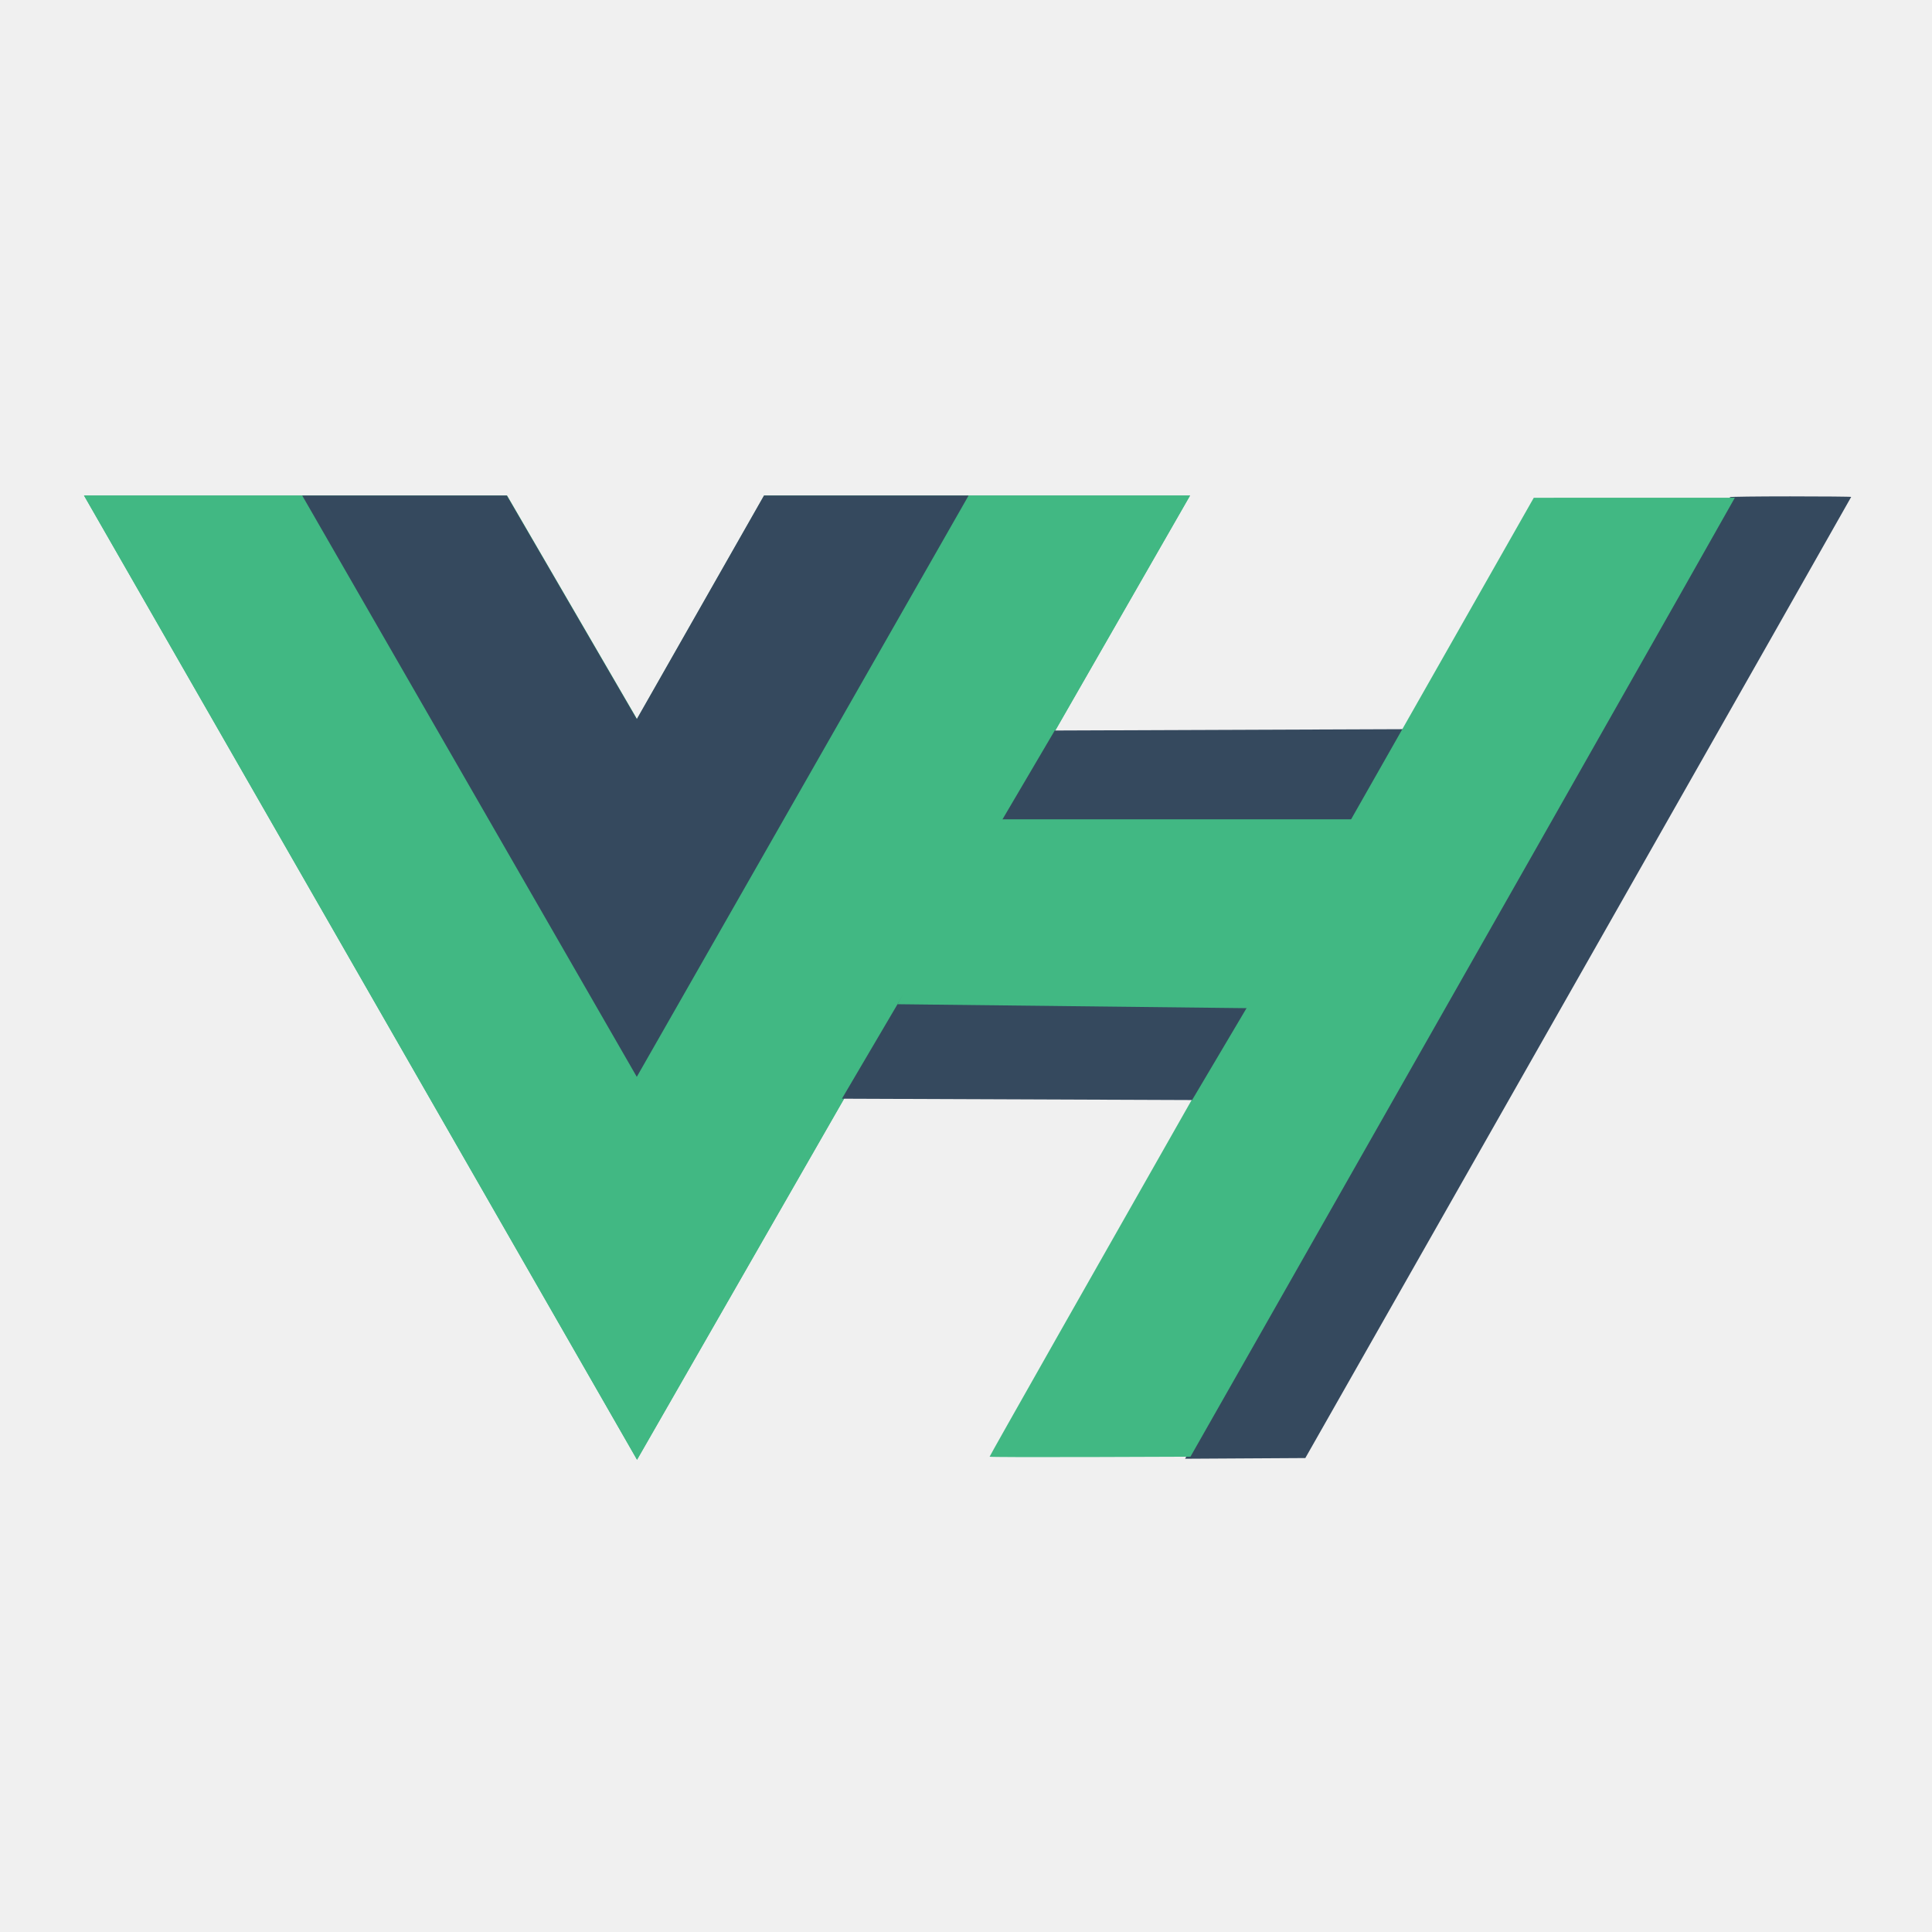
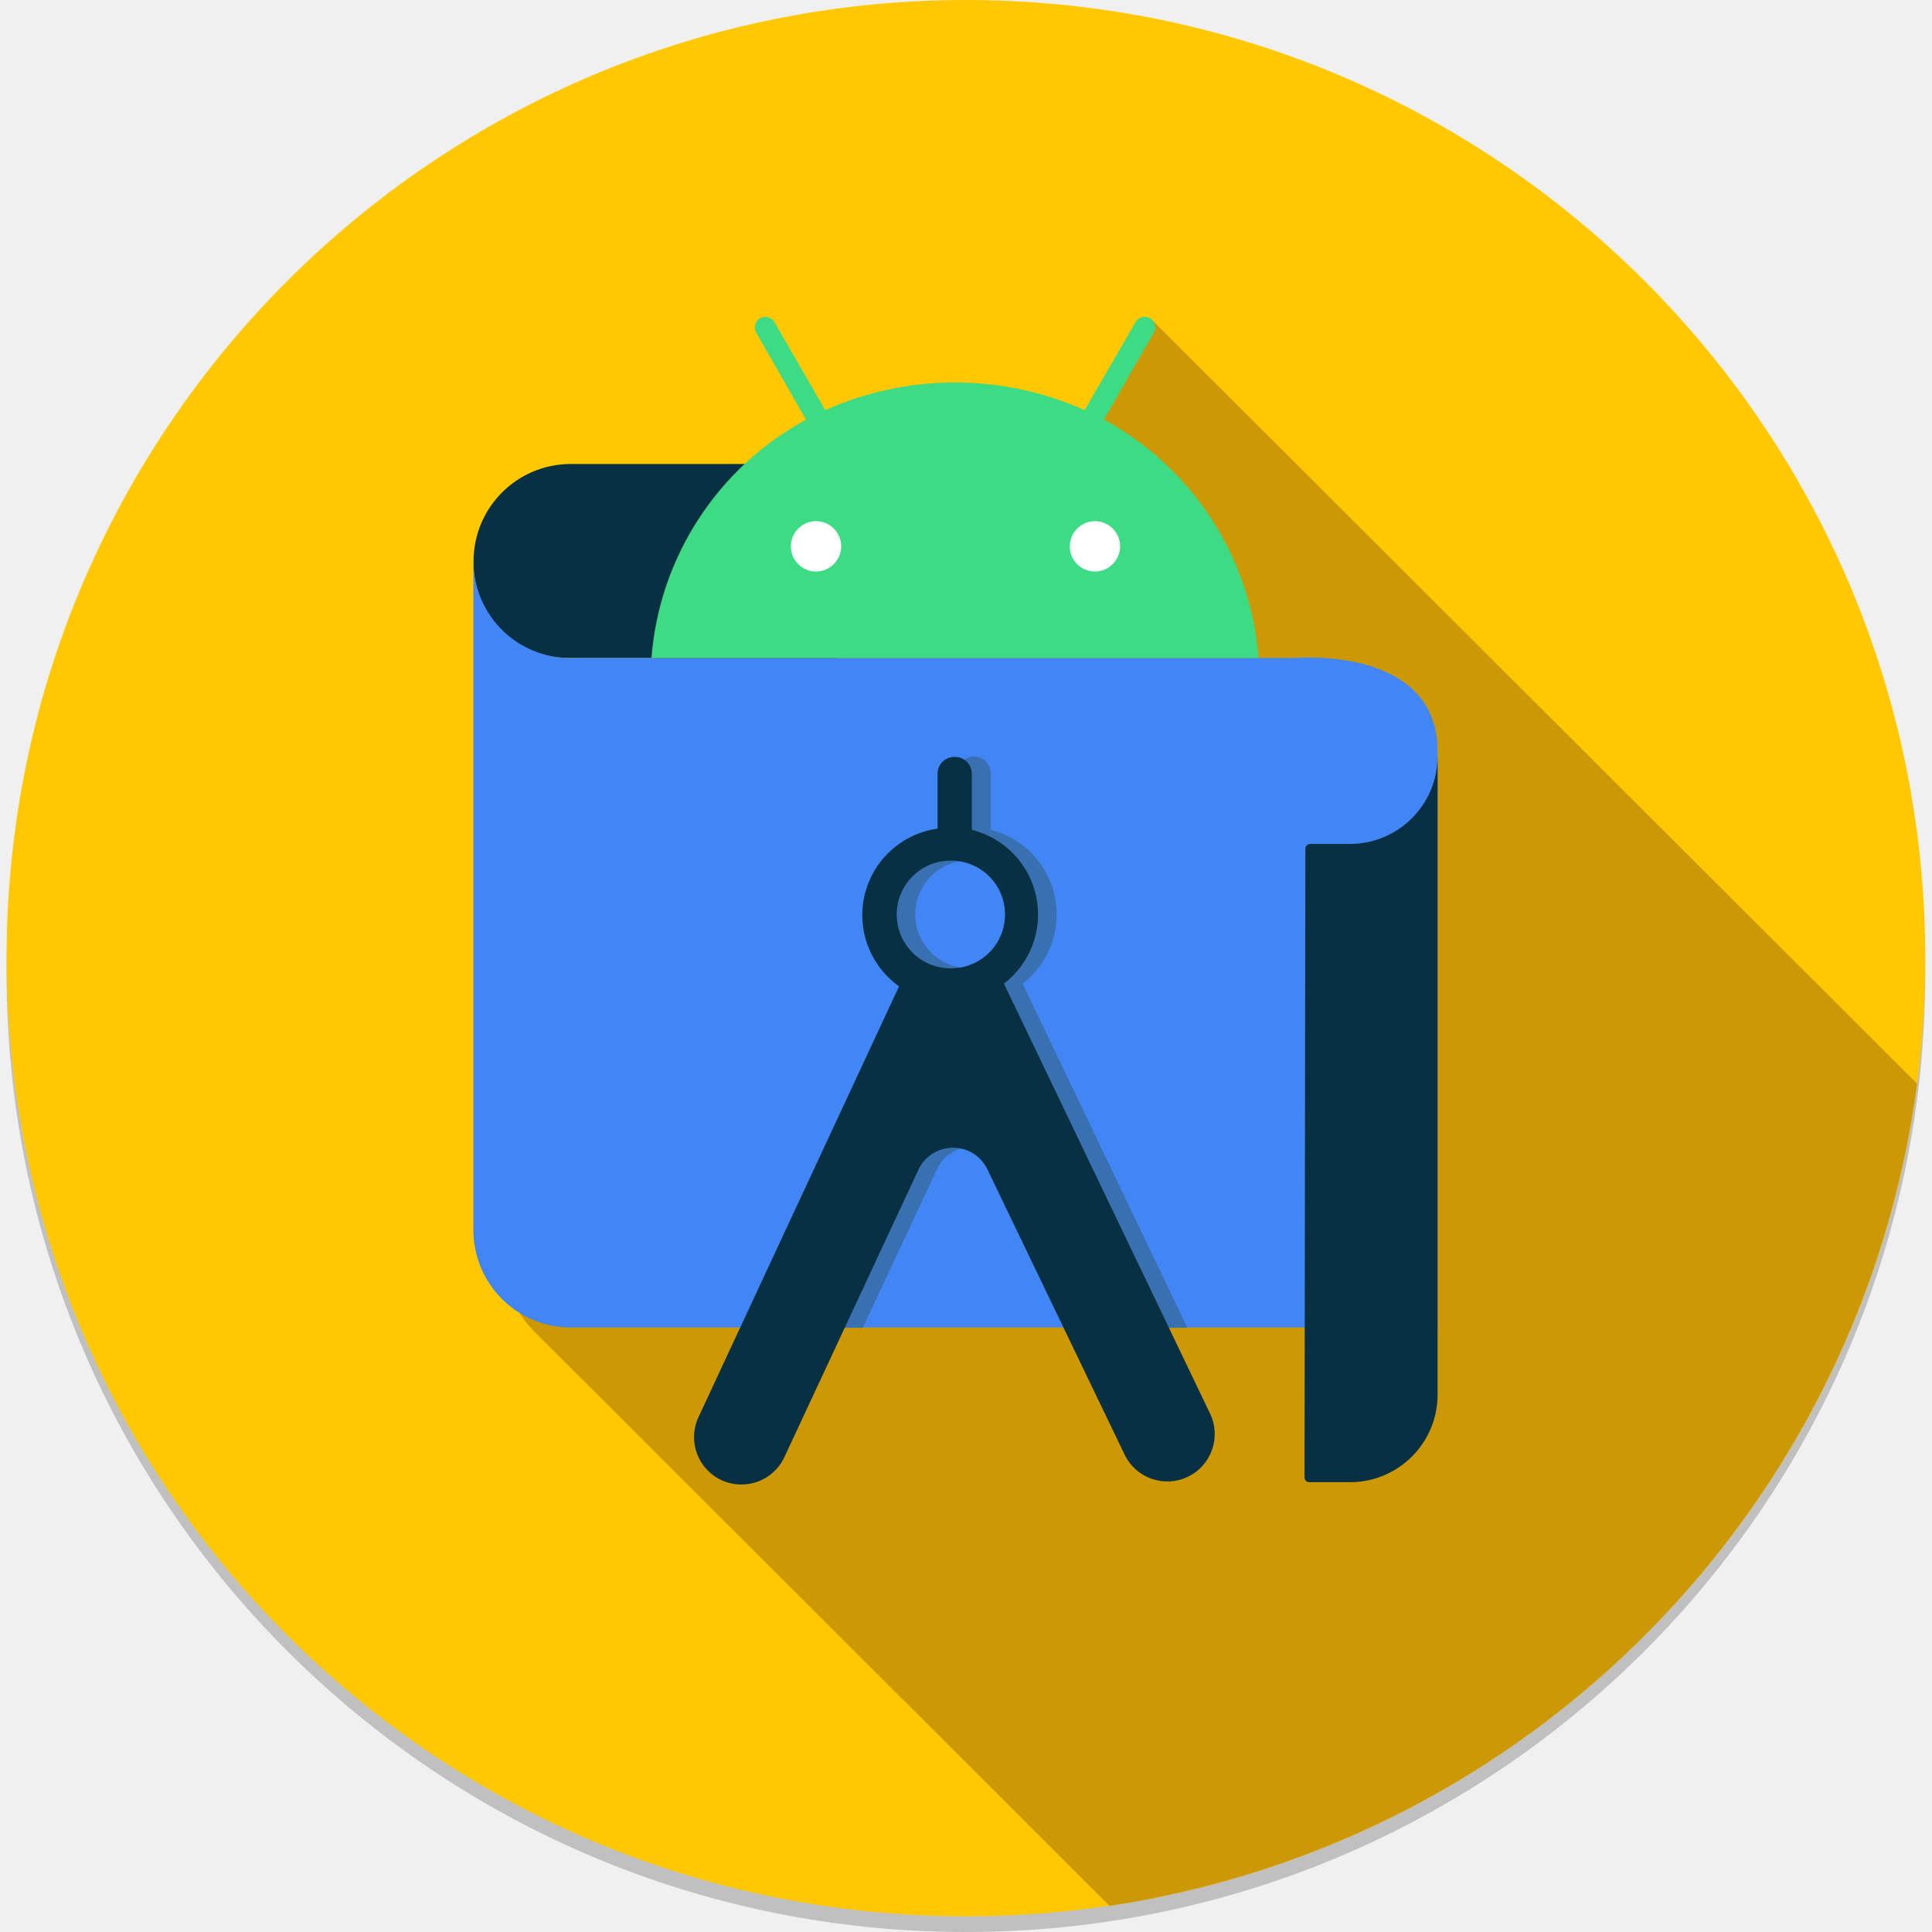
- <svg xmlns="http://www.w3.org/2000/svg" width="1200" height="1200" class="icon" viewBox="0 0 3280.944 2800">
-   <path fill="#41b883" d="M1645.332 601.004h375.675L1081.82 2238.478 142.636 601.004h718.477l220.708 379.704 216.013-379.704z" />
-   <path fill="#41b883" d="M142.636 601.004l939.185 1637.474 939.186-1637.474h-375.675l-563.51 982.484-568.208-982.484z" />
-   <path fill="#35495e" d="M513.188 601.004l568.207 987.23 563.511-987.23h-347.498l-216.013 379.704-220.708-379.704zM1607.792 1311.83l594.678 2.293 187.353-316.325-598.662 2.292zM2198.506 1909.57C2867.436 732.7 2939.502 605.426 2937.874 603.78c-.715-.723 45.303-1.314 102.262-1.314s103.562.428 103.562.951c0 .523-208.57 367.978-463.491 816.567L2216.715 2235.6l-102.1.596-102.102.596z" />
-   <path fill="#41b883" d="M1680.563 2233.328c0-1.34 168.208-298.145 440.375-777.048a4135645.775 4135645.775 0 00337.619-594.19l146.13-257.25 170.746-.04 170.747-.04-5.536 9.741c-3.044 5.358-43.727 77.302-90.407 159.875-85.356 150.992-337.562 595.163-656.602 1156.373l-172 302.559-170.536.588c-93.795.322-170.536.069-170.536-.567z" />
-   <path fill="#35495e" d="M1429.783 1625.351l594.679 2.292 187.353-316.324-598.662 2.292z" />
-   <path fill="#41b883" d="M1524.207 1464.903l608.285 6.877 173.746-320.909h-619.072z" />
+ <svg xmlns="http://www.w3.org/2000/svg" t="1663469616565" class="icon" viewBox="0 0 1024 1024" version="1.1" p-id="2171" width="200" height="200">
+   <path d="M3.491 516.065a508.465 507.935 0 1 0 1016.931 0 508.465 507.935 0 1 0-1016.931 0Z" opacity=".2" p-id="2172" />
+   <path d="M3.491 507.847a508.465 507.847 0 1 0 1016.931 0 508.465 507.847 0 1 0-1016.931 0Z" fill="#FFC802" p-id="2173" />
+   <path d="M1016.091 574.387l-406.489-405.783L281.848 704.376l306.193 305.751A508.465 508.465 0 0 0 1016.091 574.387z" fill="#FFC802" p-id="2174" />
+   <path d="M1016.091 574.387l-406.489-405.783L281.848 704.376l306.193 305.751A508.377 508.377 0 0 0 1016.091 574.387z" fill="#CC9805" p-id="2175" />
+   <path d="M703.183 365.045h-19.794A158.001 158.001 0 0 0 601.472 238.592l-10.339-4.772a167.898 167.898 0 0 0-137.411 0c-3.446 1.502-6.893 3.004-10.427 4.33l0.53 0.795a159.061 159.061 0 0 0-32.608 23.594H318.697a51.518 51.518 0 0 0-51.341 51.341V313.704v354.883a51.518 51.518 0 0 0 51.43 51.341h89.87l-22.092 47.1a25.185 25.185 0 1 0 45.509 21.208l31.901-68.308h116.026l32.431 67.424a25.114 25.114 0 0 0 45.244-21.827l-21.915-45.598h72.108v79.531a2.563 2.563 0 0 0 2.563 2.563h21.738a46.393 46.393 0 0 0 46.216-46.216V414.619c0-56.025-75.024-49.574-75.024-49.574z" fill="#CC9805" p-id="2176" />
+   <path d="M442.588 245.926H302.349a51.518 51.518 0 0 0-51.341 51.43 50.104 50.104 0 0 0 49.662 51.341h143.155l-1.237-102.771z" fill="#073042" p-id="2177" />
+   <path d="M761.947 703.58h-459.51A51.606 51.606 0 0 1 250.919 652.151V297.179a51.43 51.43 0 0 0 54.788 51.518h381.128s75.112-6.451 75.112 49.486z" fill="#4285F4" p-id="2178" />
+   <path d="M486.948 522.339l-85.098 181.418h55.406l39.5-84.302a20.148 20.148 0 0 1 36.407 0l40.295 84.302h55.848L542.001 521.367a46.304 46.304 0 0 0-16.878-81.563v-30.045a8.837 8.837 0 0 0-17.673 0v29.073a46.304 46.304 0 0 0-20.413 83.595z m26.51-66.275a28.543 28.543 0 1 1 0.972 57.085h-0.972a28.543 28.543 0 0 1 0-57.085z" fill="#3870B2" p-id="2179" />
+   <path d="M412.189 271.199H608.807v35.965H412.189z" fill="#FFFFFF" p-id="2180" />
+   <path d="M580.352 302.923a13.343 13.343 0 1 1 13.343-13.343 13.432 13.432 0 0 1-13.343 13.343m-147.838 0a13.343 13.343 0 1 1 13.343-13.343 13.432 13.432 0 0 1-13.343 13.343m152.61-80.503l26.51-46.304a5.567 5.567 0 0 0-2.386-7.511 5.39 5.39 0 0 0-7.246 1.944l-27.129 46.835a168.428 168.428 0 0 0-137.499 0l-27.04-46.835a5.567 5.567 0 0 0-9.632 5.567l26.51 46.304a157.647 157.647 0 0 0-81.916 126.277h321.745a157.647 157.647 0 0 0-81.916-126.277" fill="#3DDC84" p-id="2181" />
+   <path d="M715.731 447.315h-21.297a2.563 2.563 0 0 0-2.563 2.563l-0.442 333.145a2.474 2.474 0 0 0 2.474 2.563h21.738a46.393 46.393 0 0 0 46.304-46.216V401.011a46.481 46.481 0 0 1-46.216 46.304z m-212.081 8.837a28.543 28.543 0 1 1 0.972 57.085h-0.972a28.543 28.543 0 0 1 0-57.085z m11.399-17.055V410.024a8.837 8.837 0 0 0-9.279-8.837 8.837 8.837 0 0 0-8.837 8.837v29.161a46.304 46.304 0 0 0-20.413 83.595L370.215 751.122a25.096 25.096 0 0 0 45.509 21.208l71.136-152.522a20.236 20.236 0 0 1 36.496 0l72.726 151.196a25.114 25.114 0 1 0 45.244-21.827L532.104 521.367a46.216 46.216 0 0 0-16.79-81.475" fill="#073042" p-id="2182" />
</svg>
